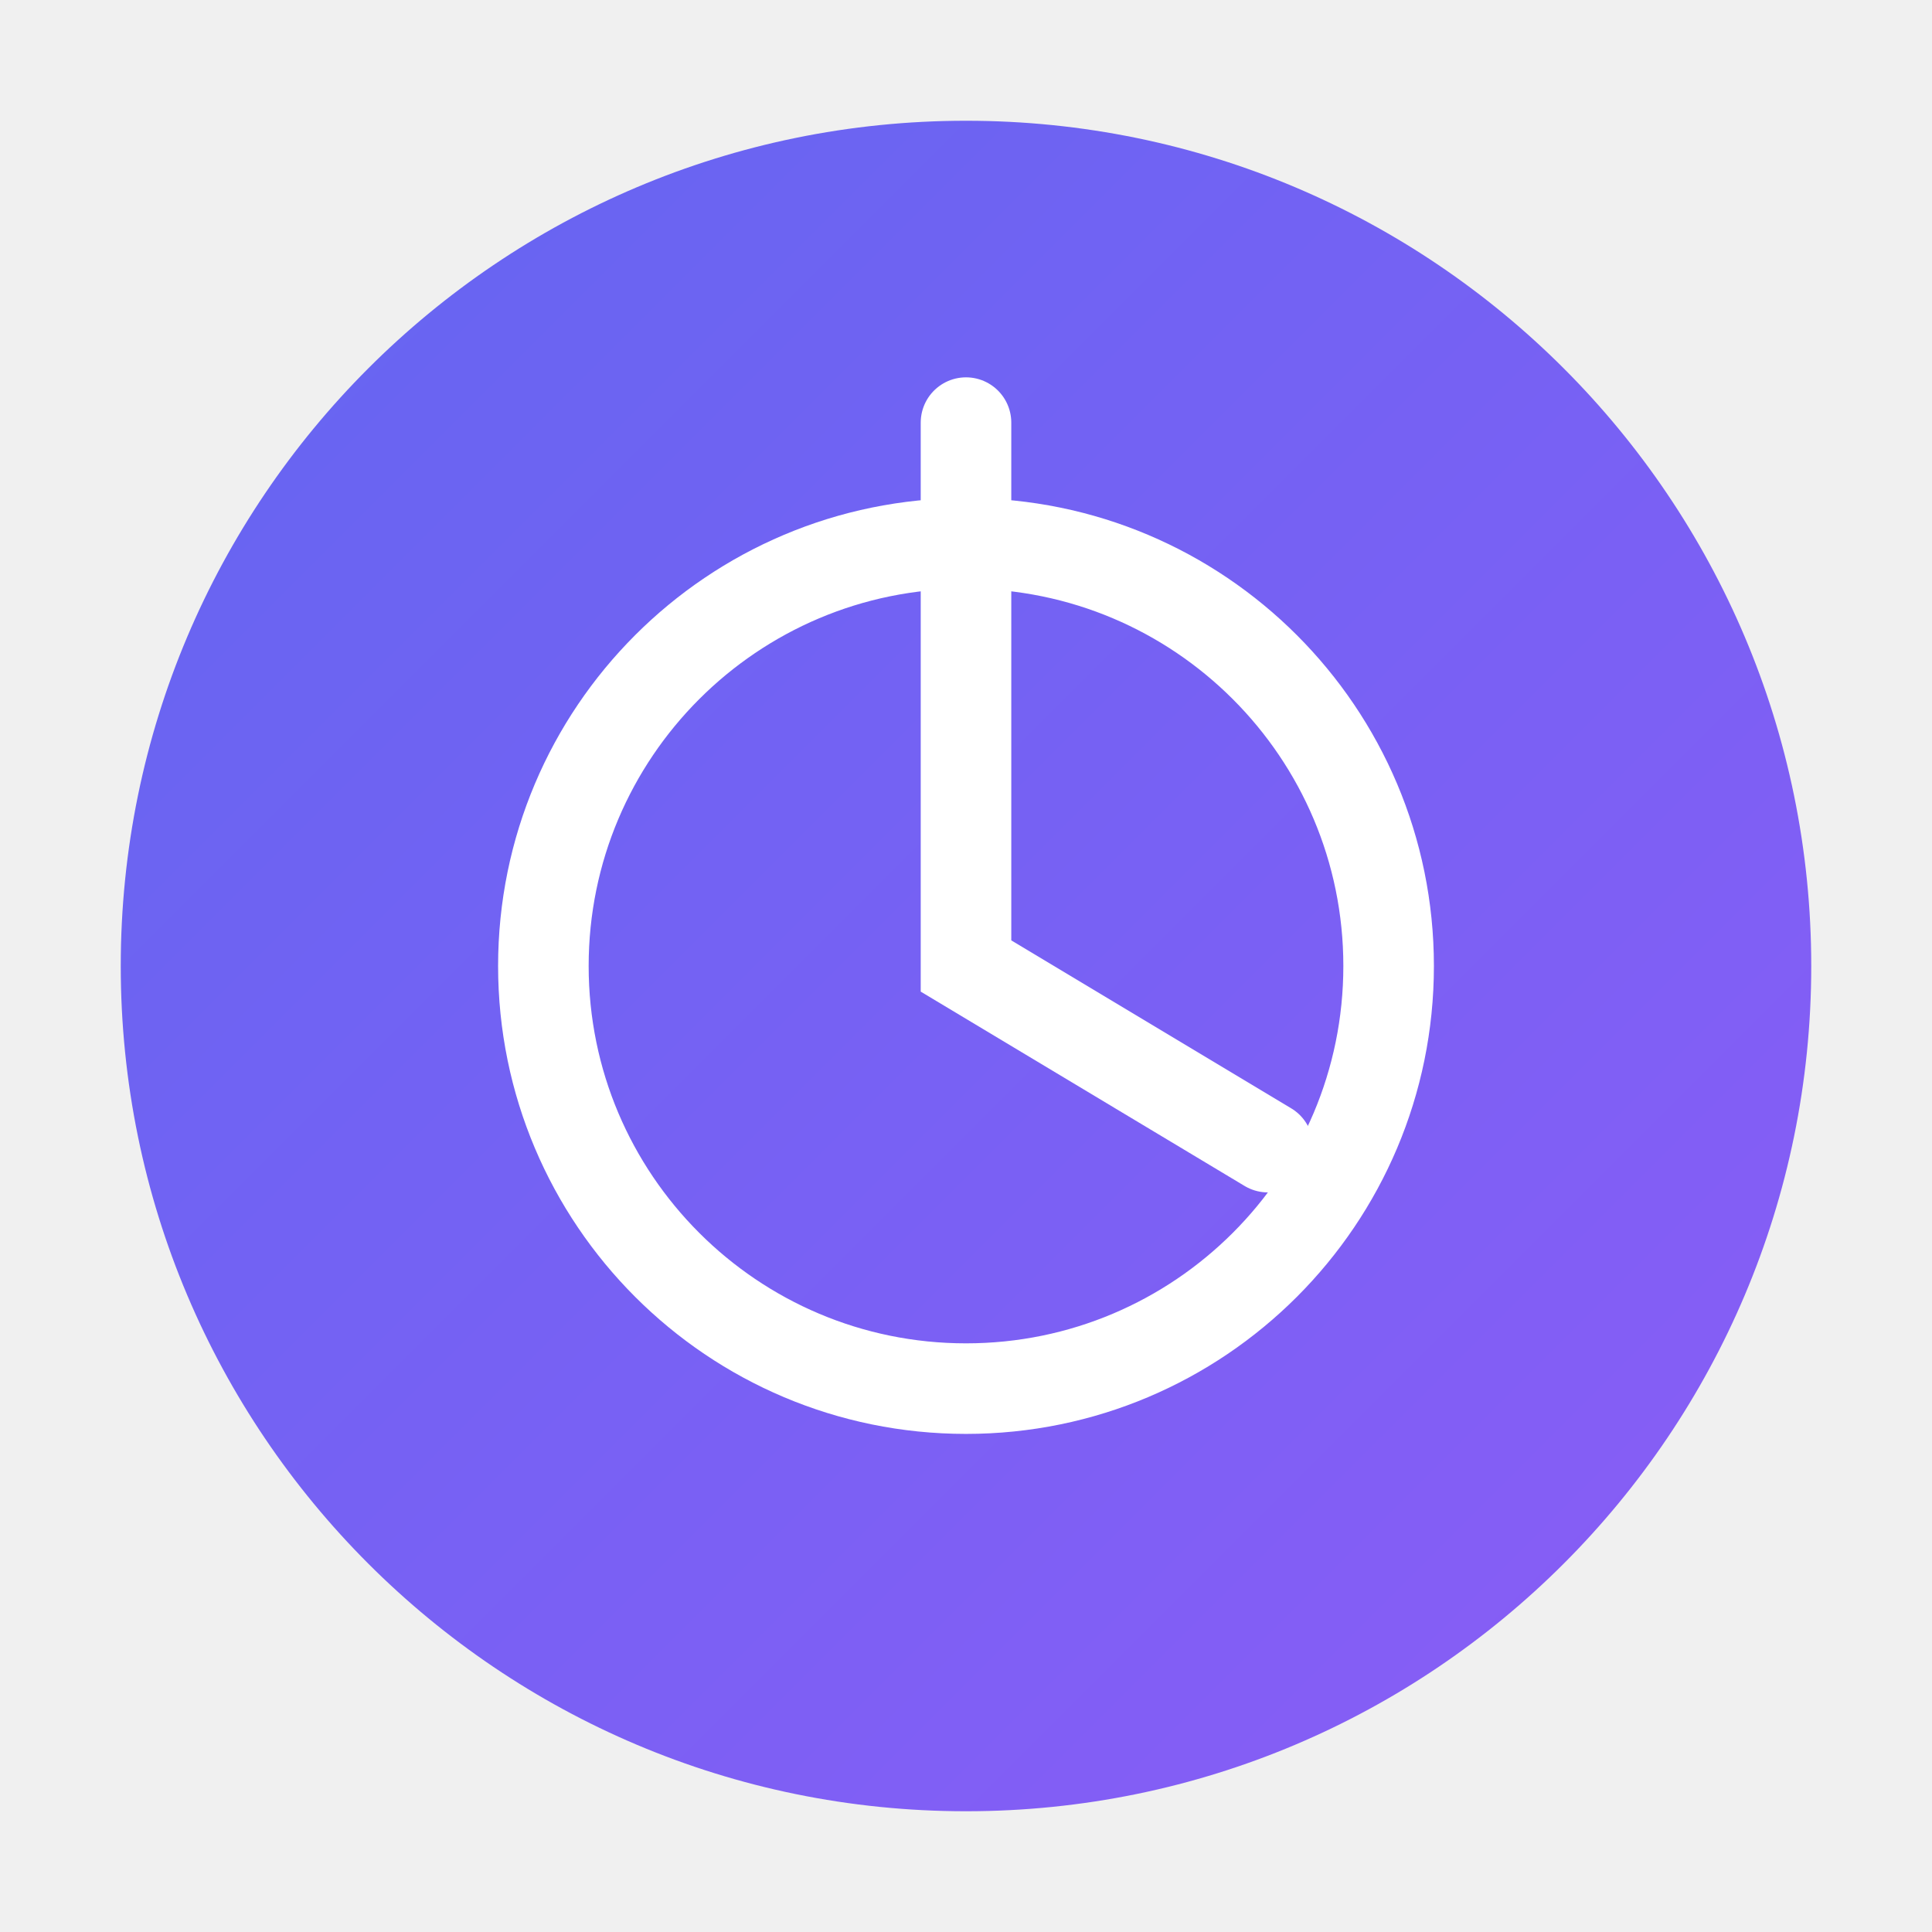
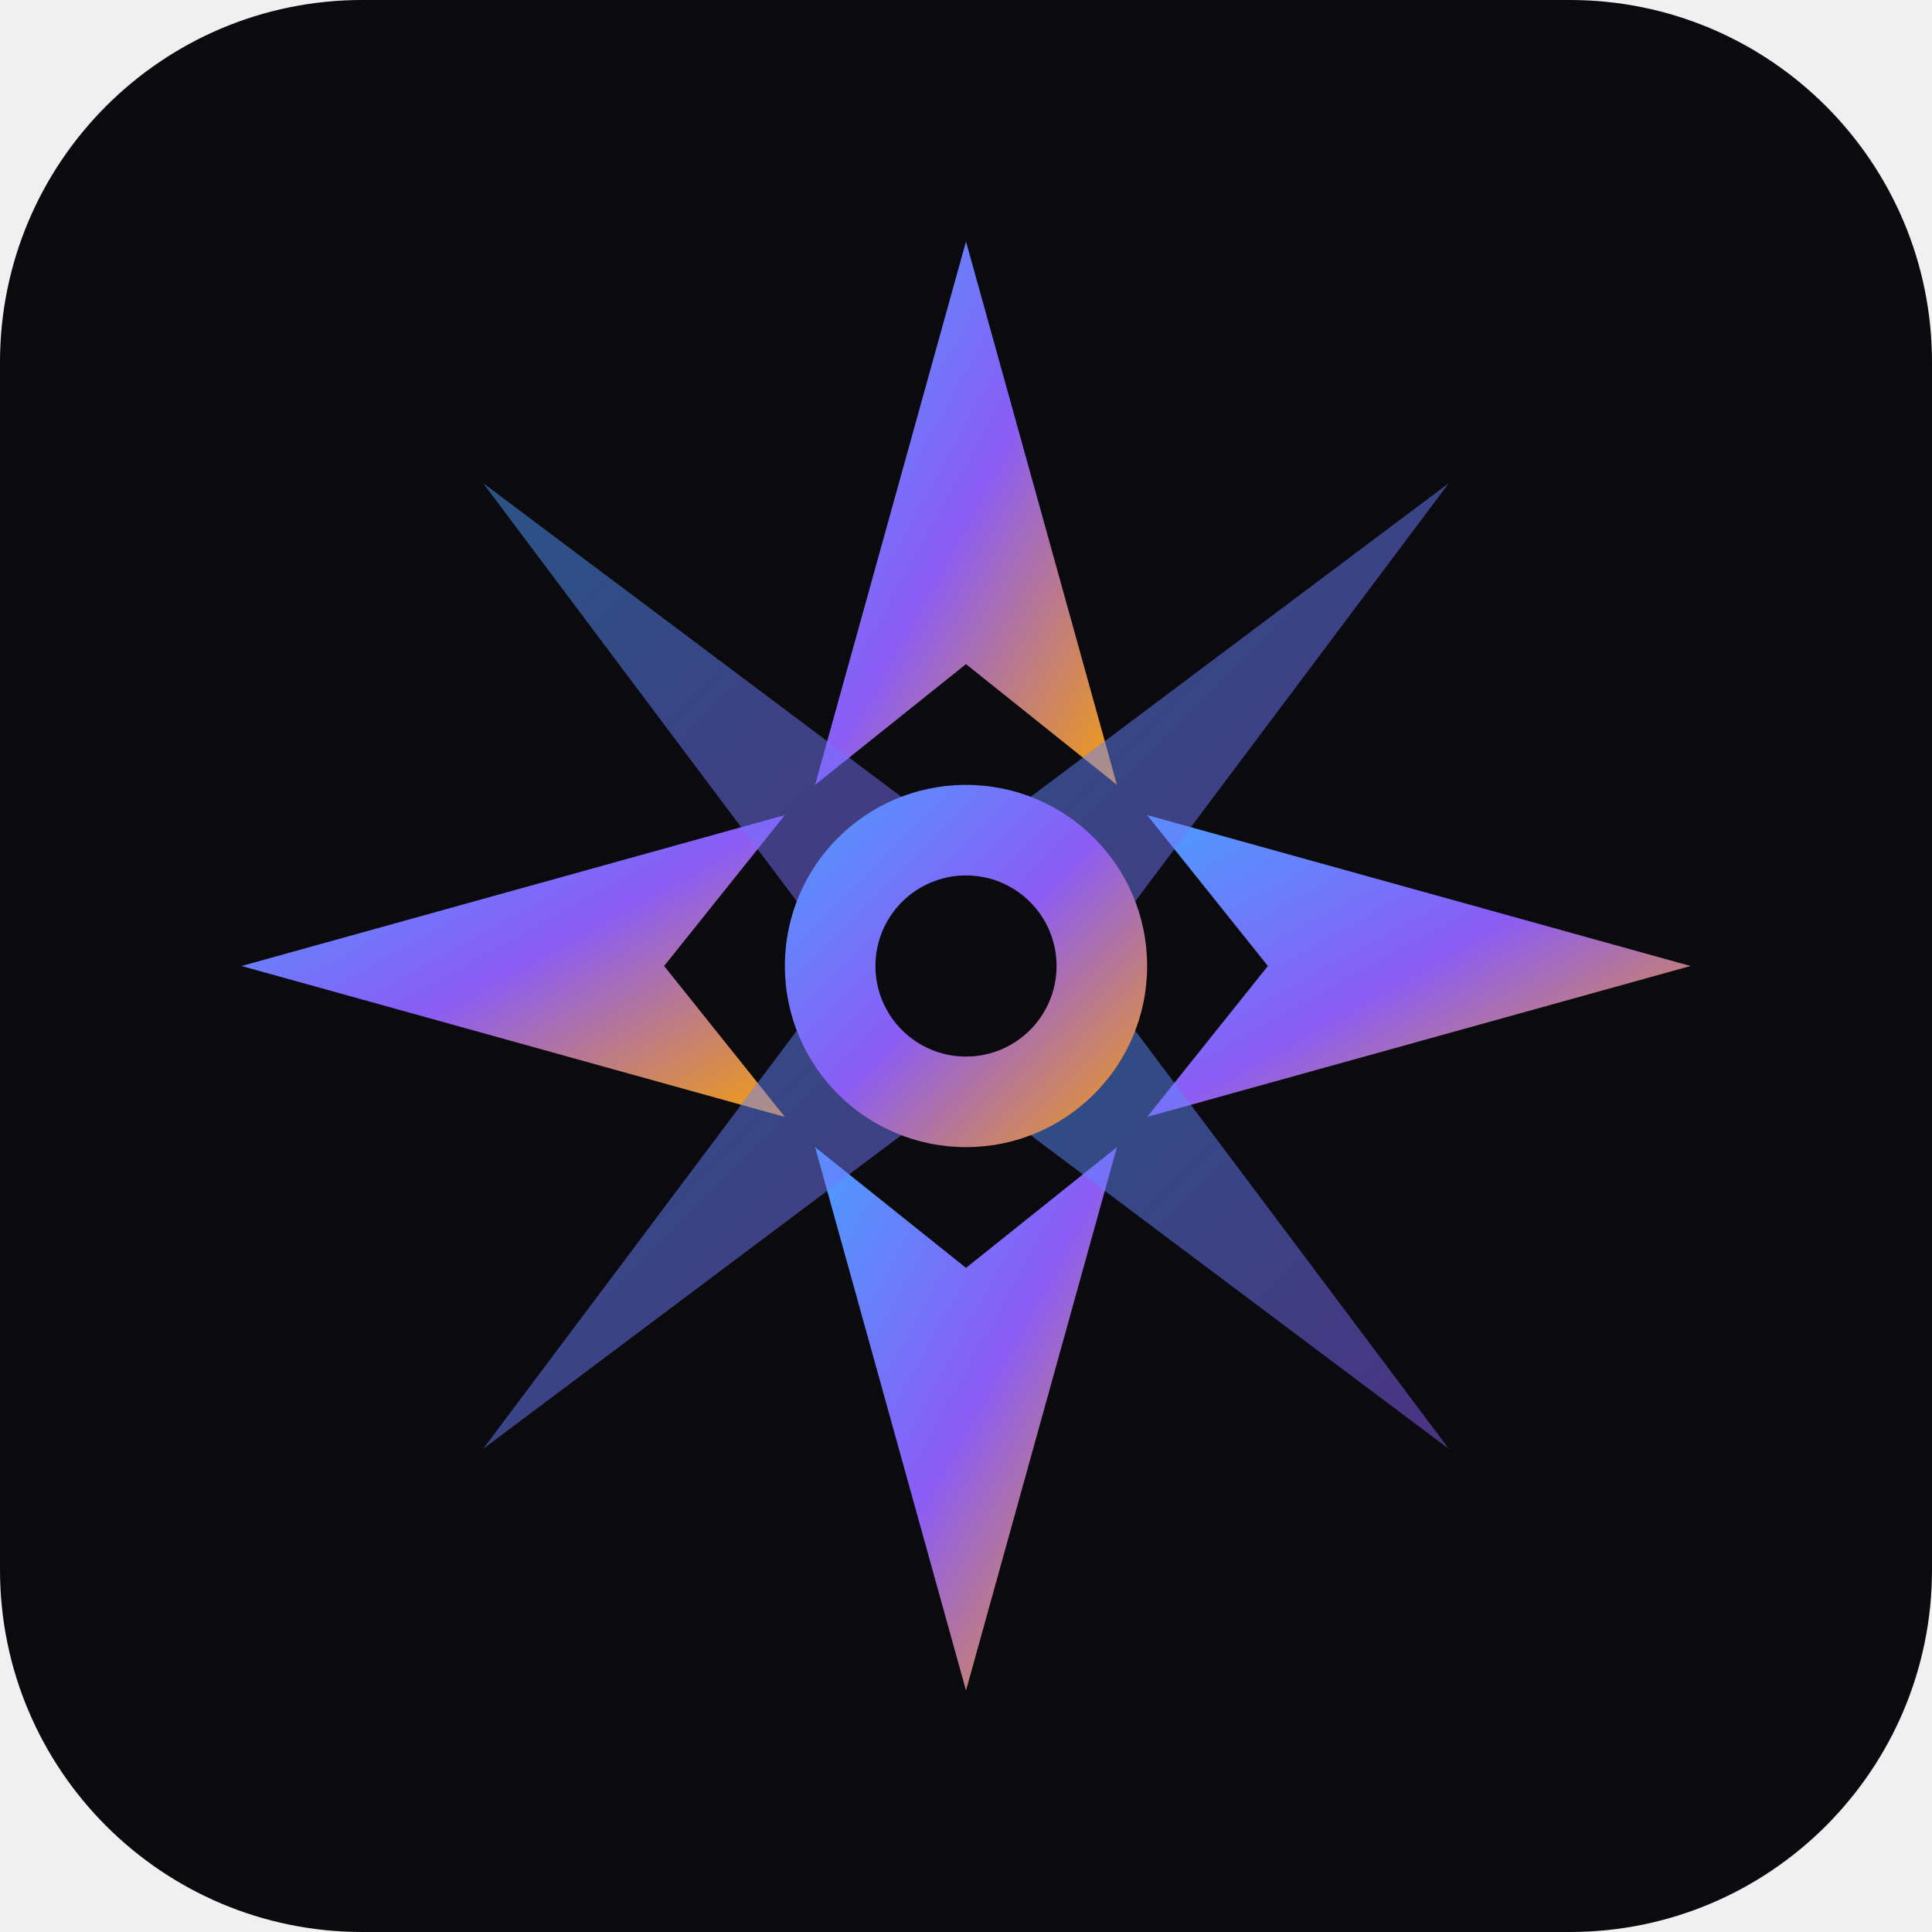
<svg xmlns="http://www.w3.org/2000/svg" width="32" height="32" viewBox="0 0 32 32">
  <defs>
-     <linearGradient id="gradient" x1="0%" y1="0%" x2="100%" y2="100%">
-       <stop offset="0%" style="stop-color:#6366f1;stop-opacity:1" />
-       <stop offset="100%" style="stop-color:#8b5cf6;stop-opacity:1" />
+     <linearGradient id="g1" x1="0" y1="0" x2="1" y2="1">
+       <stop offset="0%" stop-color="#4a9eff" />
+       <stop offset="50%" stop-color="#8b5cf6" />
+       <stop offset="100%" stop-color="#f59e0b" />
+     </linearGradient>
+     <linearGradient id="g2" x1="0" y1="0" x2="1" y2="1">
+       <stop offset="0%" stop-color="#4a9eff" stop-opacity="0.5" />
+       <stop offset="100%" stop-color="#8b5cf6" stop-opacity="0.5" />
    </linearGradient>
  </defs>
-   <circle cx="16" cy="16" r="14" fill="url(#gradient)" />
-   <circle cx="16" cy="16" r="7" fill="none" stroke="white" stroke-width="1.5" />
-   <path d="M 16 7 L 16 16 L 21 19" fill="none" stroke="white" stroke-width="1.5" stroke-linecap="round" />
+   <rect width="32" height="32" rx="6" fill="#0a0a0f" />
+   <g transform="translate(16,16)">
+     <polygon points="0,-12 2.5,-3 0,-5 -2.5,-3" fill="url(#g1)" />
+     <polygon points="12,0 3,2.5 5,0 3,-2.5" fill="url(#g1)" />
+     <polygon points="0,12 -2.5,3 0,5 2.5,3" fill="url(#g1)" />
+     <polygon points="-12,0 -3,-2.5 -5,0 -3,2.5" fill="url(#g1)" />
+     <polygon points="8,-8 2,0 0,-2" fill="url(#g2)" />
+     <polygon points="8,8 0,2 2,0" fill="url(#g2)" />
+     <polygon points="-8,8 -2,0 0,2" fill="url(#g2)" />
+     <polygon points="-8,-8 0,-2 -2,0" fill="url(#g2)" />
+     <circle cx="0" cy="0" r="3" fill="url(#g1)" />
+     <circle cx="0" cy="0" r="1.5" fill="#0a0a0f" />
+   </g>
</svg>
